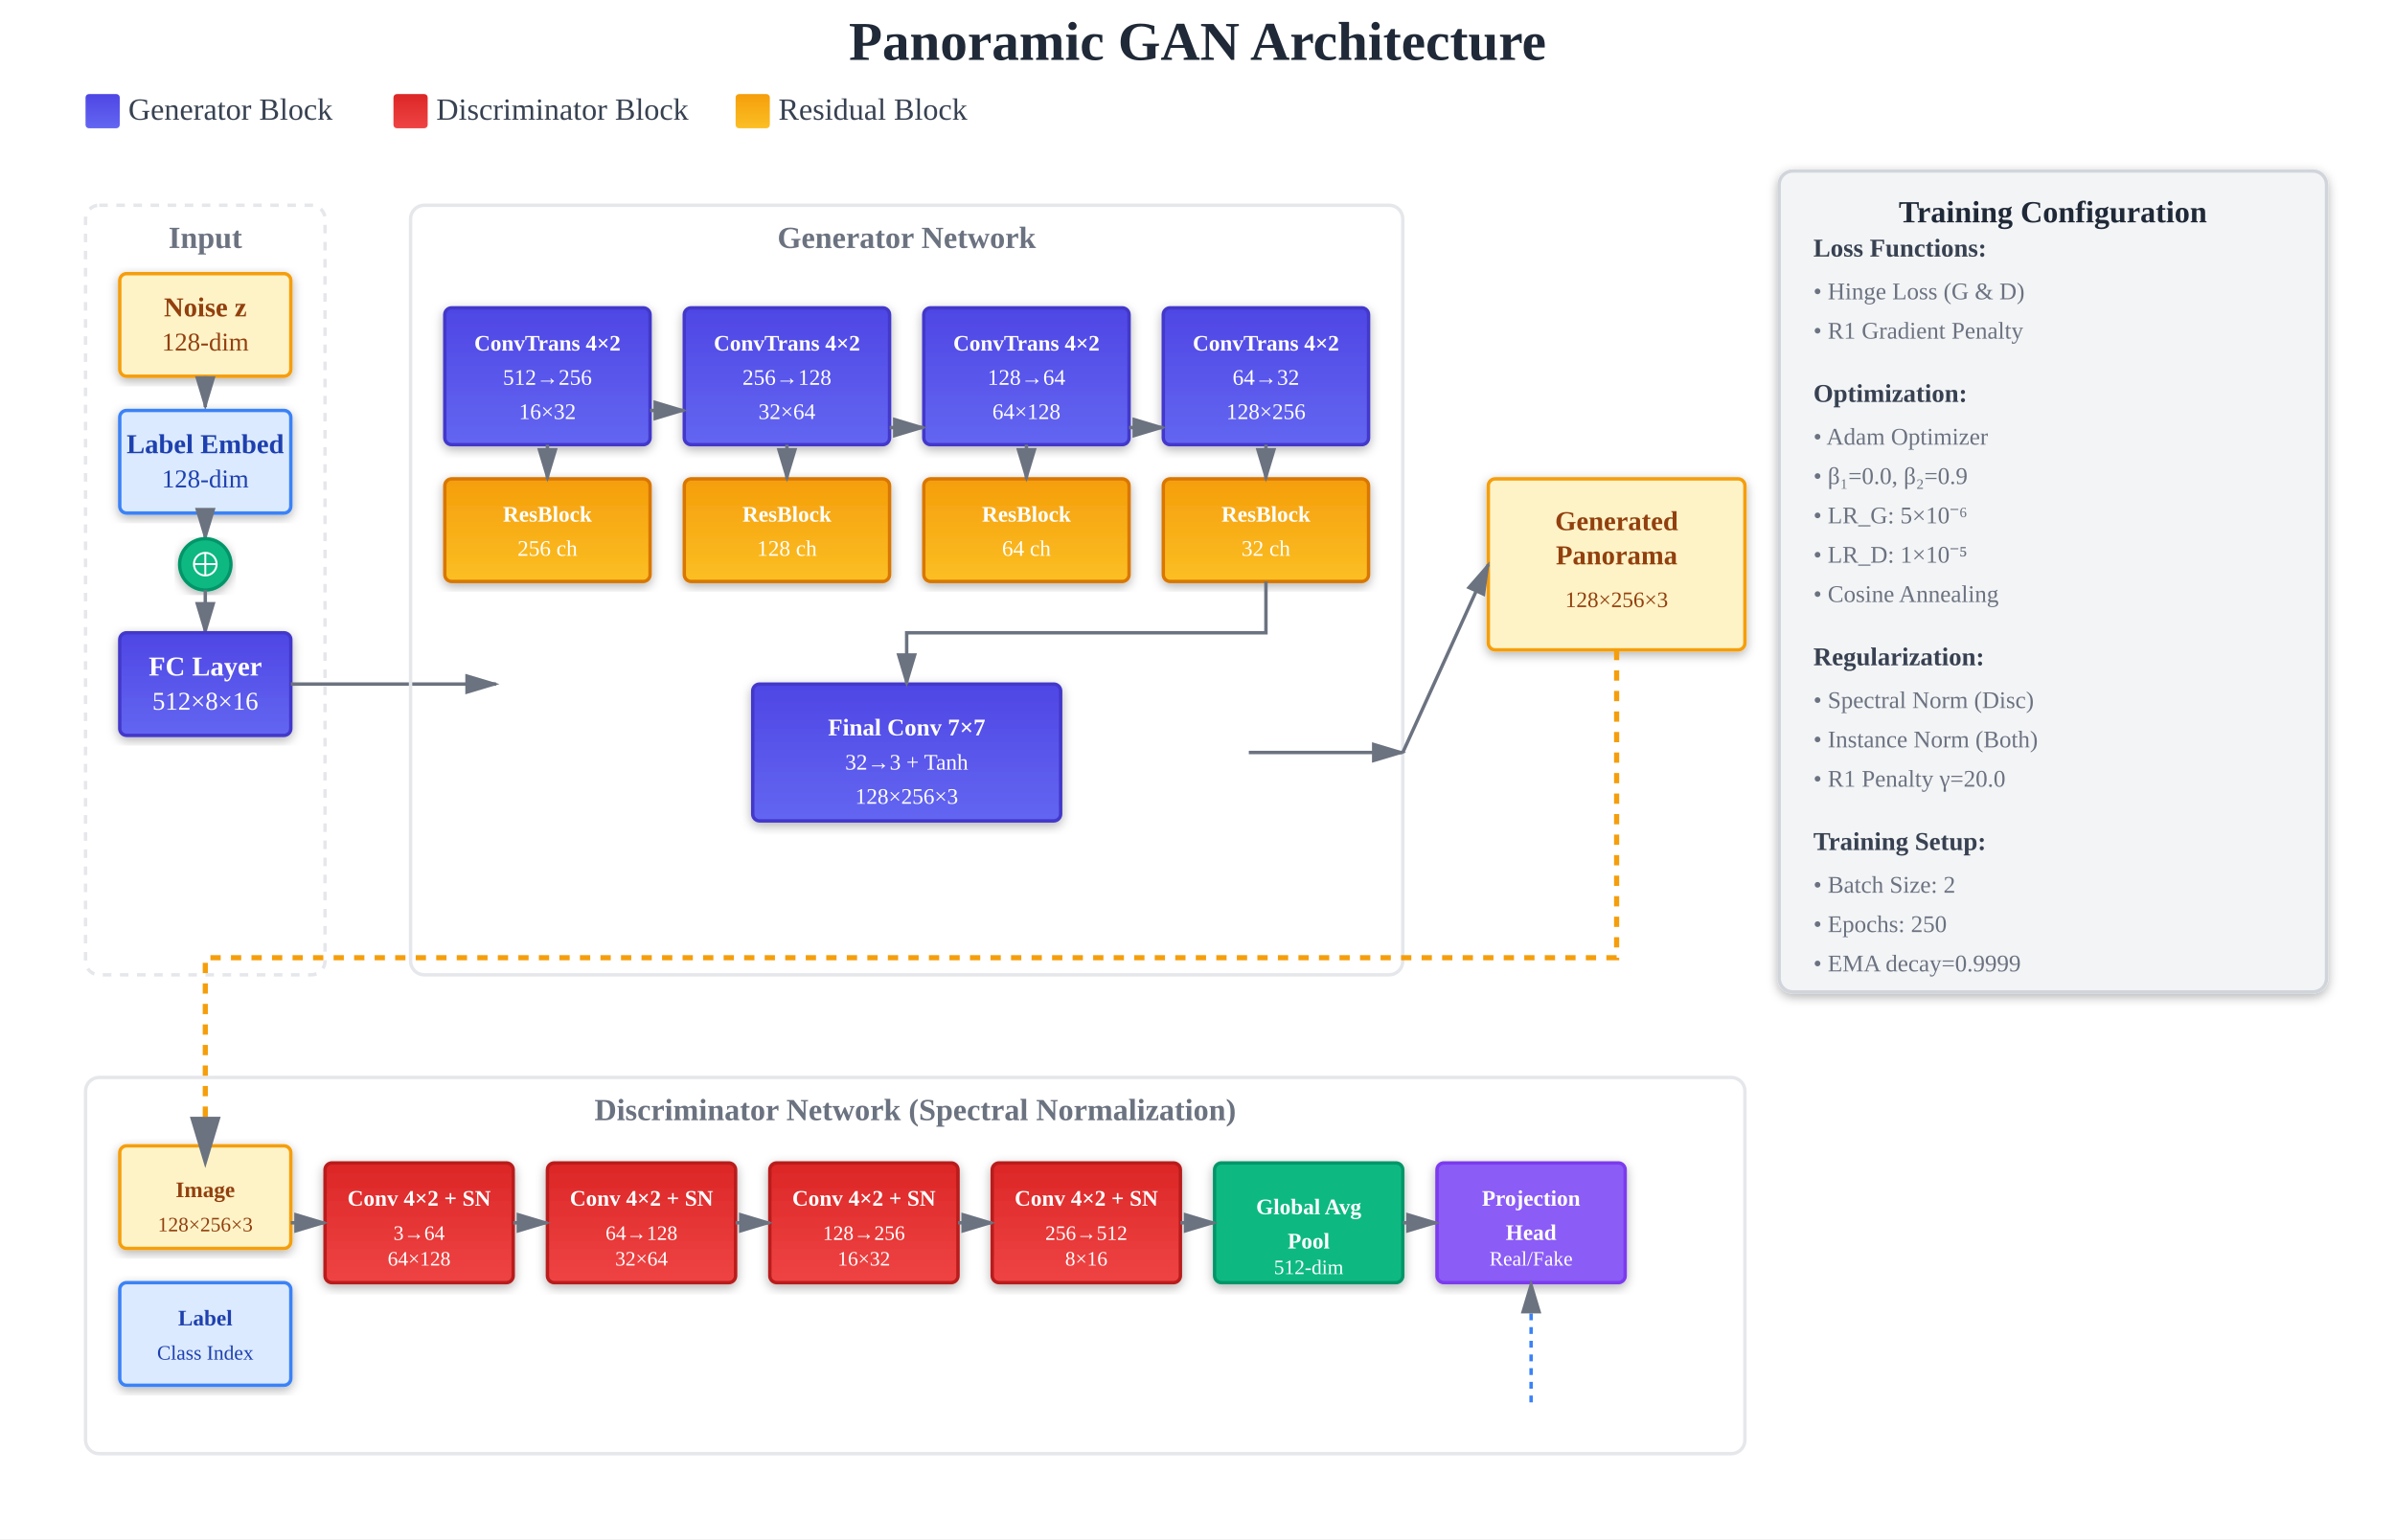
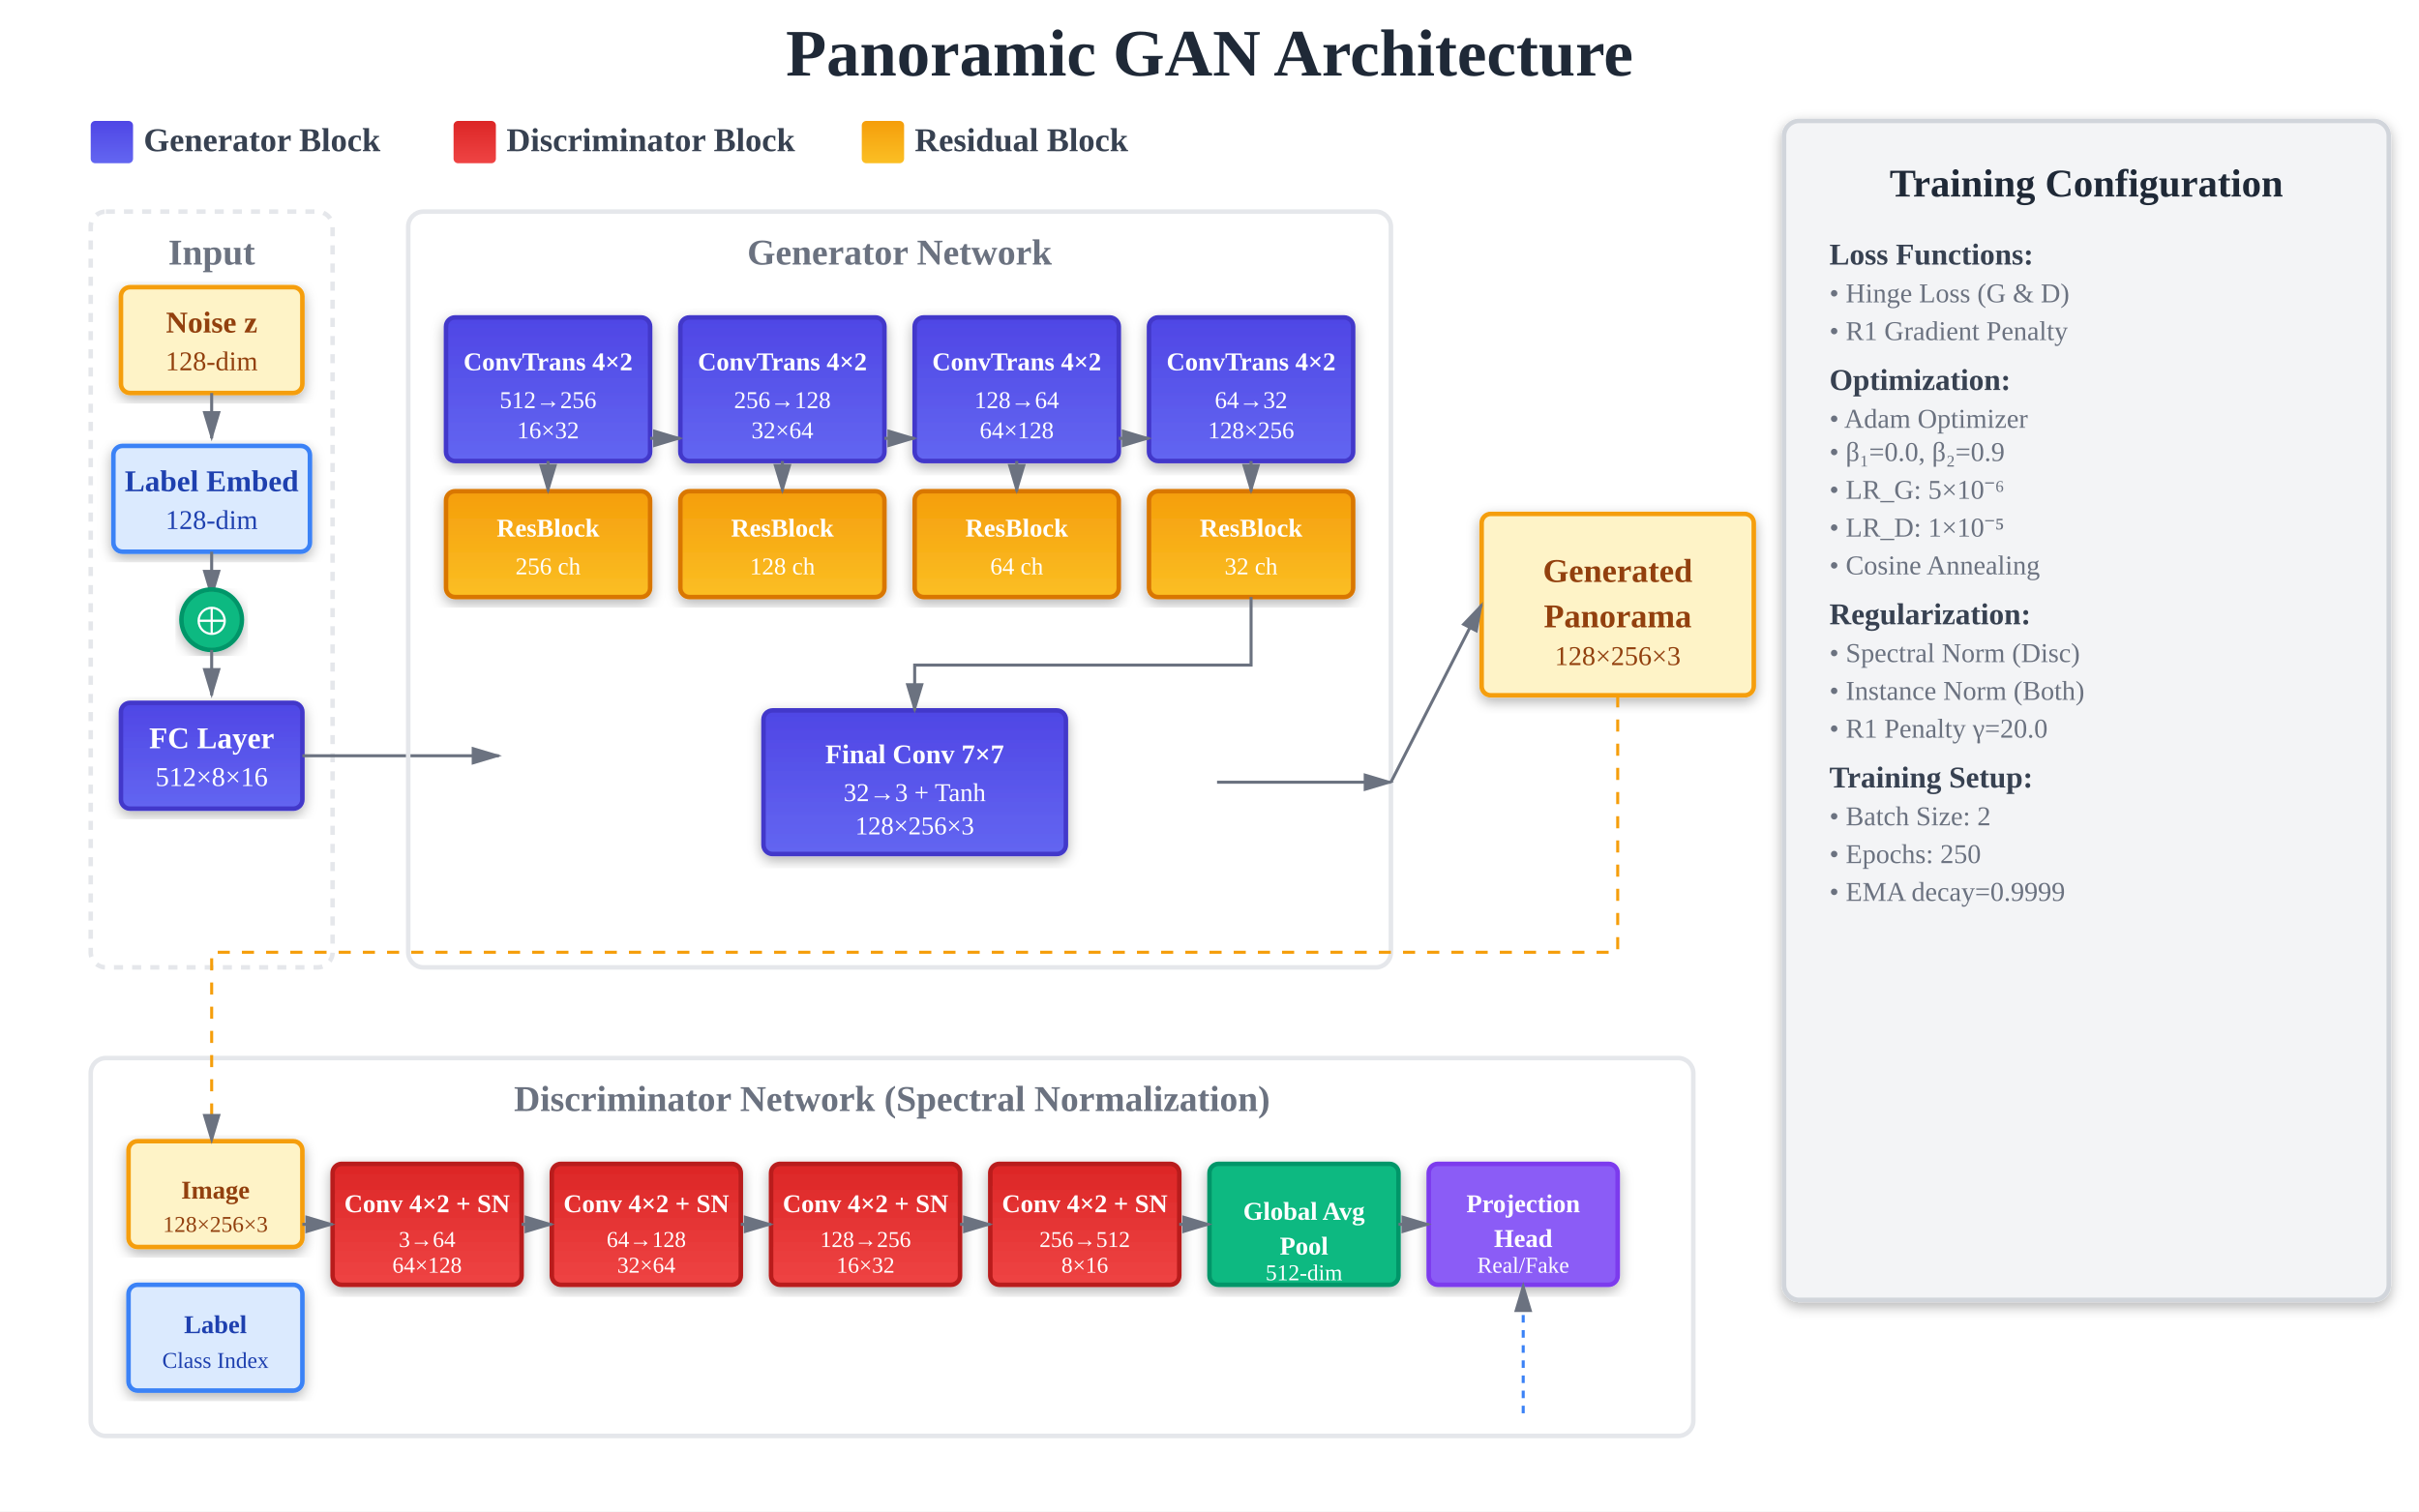
- <svg xmlns="http://www.w3.org/2000/svg" viewBox="0 0 1400 900">
-   <rect x="0" y="0" width="1400" height="900" fill="white" />
+ <svg xmlns="http://www.w3.org/2000/svg" viewBox="0 0 1600 1000">
+   <rect x="0" y="0" width="1600" height="1000" fill="white" />
  <defs>
    <linearGradient id="genGrad" x1="0%" y1="0%" x2="0%" y2="100%">
      <stop offset="0%" style="stop-color:#4F46E5;stop-opacity:1" />
      <stop offset="100%" style="stop-color:#6366F1;stop-opacity:1" />
    </linearGradient>
    <linearGradient id="discGrad" x1="0%" y1="0%" x2="0%" y2="100%">
      <stop offset="0%" style="stop-color:#DC2626;stop-opacity:1" />
      <stop offset="100%" style="stop-color:#EF4444;stop-opacity:1" />
    </linearGradient>
    <linearGradient id="resGrad" x1="0%" y1="0%" x2="0%" y2="100%">
      <stop offset="0%" style="stop-color:#F59E0B;stop-opacity:1" />
      <stop offset="100%" style="stop-color:#FBBF24;stop-opacity:1" />
    </linearGradient>
    <filter id="shadow">
-       <feDropShadow dx="0" dy="2" stdDeviation="3" flood-opacity="0.3" />
+       <feDropShadow dx="0" dy="3" stdDeviation="4" flood-opacity="0.3" />
    </filter>
    <marker id="arrowhead" markerWidth="10" markerHeight="10" refX="9" refY="3" orient="auto">
      <polygon points="0 0, 10 3, 0 6" fill="#6B7280" />
    </marker>
  </defs>
-   <text x="700" y="35" text-anchor="middle" style="font-size:32px;font-weight:bold;fill:#1F2937">
+   <text x="800" y="50" text-anchor="middle" style="font-size:44px;font-weight:bold;fill:#1F2937">
    Panoramic GAN Architecture
  </text>
-   <g transform="translate(50, 55)">
-     <rect x="0" y="0" width="20" height="20" fill="url(#genGrad)" rx="2" />
-     <text x="25" y="15" style="font-size:18px;fill:#374151">Generator Block</text>
-     <rect x="180" y="0" width="20" height="20" fill="url(#discGrad)" rx="2" />
-     <text x="205" y="15" style="font-size:18px;fill:#374151">Discriminator Block</text>
-     <rect x="380" y="0" width="20" height="20" fill="url(#resGrad)" rx="2" />
-     <text x="405" y="15" style="font-size:18px;fill:#374151">Residual Block</text>
+   <g transform="translate(60, 80)">
+     <rect x="0" y="0" width="28" height="28" fill="url(#genGrad)" rx="3" />
+     <text x="35" y="20" style="font-size:22px;fill:#374151;font-weight:600">Generator Block</text>
+     <rect x="240" y="0" width="28" height="28" fill="url(#discGrad)" rx="3" />
+     <text x="275" y="20" style="font-size:22px;fill:#374151;font-weight:600">Discriminator Block</text>
+     <rect x="510" y="0" width="28" height="28" fill="url(#resGrad)" rx="3" />
+     <text x="545" y="20" style="font-size:22px;fill:#374151;font-weight:600">Residual Block</text>
  </g>
-   <g transform="translate(50, 120)">
-     <rect x="0" y="0" width="140" height="450" fill="none" stroke="#E5E7EB" stroke-width="2" stroke-dasharray="5,5" rx="8" />
-     <text x="70" y="25" text-anchor="middle" style="font-size:18px;font-weight:600;fill:#6B7280">Input</text>
-     <rect x="20" y="40" width="100" height="60" fill="#FEF3C7" stroke="#F59E0B" stroke-width="2" rx="4" filter="url(#shadow)" />
-     <text x="70" y="65" text-anchor="middle" style="font-size:16px;font-weight:600;fill:#92400E">Noise z</text>
-     <text x="70" y="85" text-anchor="middle" style="font-size:15px;fill:#92400E">128-dim</text>
-     <line x1="70" y1="100" x2="70" y2="118" stroke="#6B7280" stroke-width="2" marker-end="url(#arrowhead)" />
-     <rect x="20" y="120" width="100" height="60" fill="#DBEAFE" stroke="#3B82F6" stroke-width="2" rx="4" filter="url(#shadow)" />
-     <text x="70" y="145" text-anchor="middle" style="font-size:16px;font-weight:600;fill:#1E40AF">Label Embed</text>
-     <text x="70" y="165" text-anchor="middle" style="font-size:15px;fill:#1E40AF">128-dim</text>
-     <line x1="70" y1="180" x2="70" y2="195" stroke="#6B7280" stroke-width="2" marker-end="url(#arrowhead)" />
-     <circle cx="70" cy="210" r="15" fill="#10B981" stroke="#059669" stroke-width="2" filter="url(#shadow)" />
-     <text x="70" y="217" text-anchor="middle" style="font-size:20px;font-weight:bold;fill:white">⊕</text>
-     <line x1="70" y1="225" x2="70" y2="250" stroke="#6B7280" stroke-width="2" marker-end="url(#arrowhead)" />
-     <rect x="20" y="250" width="100" height="60" fill="url(#genGrad)" stroke="#4338CA" stroke-width="2" rx="4" filter="url(#shadow)" />
-     <text x="70" y="275" text-anchor="middle" style="font-size:16px;font-weight:600;fill:white">FC Layer</text>
-     <text x="70" y="295" text-anchor="middle" style="font-size:15px;fill:white">512×8×16</text>
-     <line x1="120" y1="280" x2="240" y2="280" stroke="#6B7280" stroke-width="2" marker-end="url(#arrowhead)" />
+   <g transform="translate(60, 140)">
+     <rect x="0" y="0" width="160" height="500" fill="none" stroke="#E5E7EB" stroke-width="3" stroke-dasharray="6,6" rx="10" />
+     <text x="80" y="35" text-anchor="middle" style="font-size:24px;font-weight:700;fill:#6B7280">Input</text>
+     <rect x="20" y="50" width="120" height="70" fill="#FEF3C7" stroke="#F59E0B" stroke-width="3" rx="6" filter="url(#shadow)" />
+     <text x="80" y="80" text-anchor="middle" style="font-size:20px;font-weight:700;fill:#92400E">Noise z</text>
+     <text x="80" y="105" text-anchor="middle" style="font-size:18px;fill:#92400E">128-dim</text>
+     <line x1="80" y1="120" x2="80" y2="150" stroke="#6B7280" stroke-width="2" marker-end="url(#arrowhead)" />
+     <rect x="15" y="155" width="130" height="70" fill="#DBEAFE" stroke="#3B82F6" stroke-width="3" rx="6" filter="url(#shadow)" />
+     <text x="80" y="185" text-anchor="middle" style="font-size:20px;font-weight:700;fill:#1E40AF">Label Embed</text>
+     <text x="80" y="210" text-anchor="middle" style="font-size:18px;fill:#1E40AF">128-dim</text>
+     <line x1="80" y1="225" x2="80" y2="255" stroke="#6B7280" stroke-width="2" marker-end="url(#arrowhead)" />
+     <circle cx="80" cy="270" r="20" fill="#10B981" stroke="#059669" stroke-width="3" filter="url(#shadow)" />
+     <text x="80" y="280" text-anchor="middle" style="font-size:26px;font-weight:bold;fill:white">⊕</text>
+     <line x1="80" y1="290" x2="80" y2="320" stroke="#6B7280" stroke-width="2" marker-end="url(#arrowhead)" />
+     <rect x="20" y="325" width="120" height="70" fill="url(#genGrad)" stroke="#4338CA" stroke-width="3" rx="6" filter="url(#shadow)" />
+     <text x="80" y="355" text-anchor="middle" style="font-size:20px;font-weight:700;fill:white">FC Layer</text>
+     <text x="80" y="380" text-anchor="middle" style="font-size:18px;fill:white">512×8×16</text>
+     <line x1="140" y1="360" x2="270" y2="360" stroke="#6B7280" stroke-width="2" marker-end="url(#arrowhead)" />
  </g>
-   <g transform="translate(240, 120)">
-     <rect x="0" y="0" width="580" height="450" fill="none" stroke="#E5E7EB" stroke-width="2" rx="8" />
-     <text x="290" y="25" text-anchor="middle" style="font-size:18px;font-weight:600;fill:#6B7280">Generator Network</text>
-     <g transform="translate(20, 60)">
-       <rect x="0" y="0" width="120" height="80" fill="url(#genGrad)" stroke="#4338CA" stroke-width="2" rx="4" filter="url(#shadow)" />
-       <text x="60" y="25" text-anchor="middle" style="font-size:13px;font-weight:600;fill:white">ConvTrans 4×2</text>
-       <text x="60" y="45" text-anchor="middle" style="font-size:13px;fill:white">512→256</text>
-       <text x="60" y="65" text-anchor="middle" style="font-size:13px;fill:white">16×32</text>
-       <rect x="0" y="100" width="120" height="60" fill="url(#resGrad)" stroke="#D97706" stroke-width="2" rx="4" filter="url(#shadow)" />
-       <text x="60" y="125" text-anchor="middle" style="font-size:13px;font-weight:600;fill:white">ResBlock</text>
-       <text x="60" y="145" text-anchor="middle" style="font-size:13px;fill:white">256 ch</text>
-       <line x1="60" y1="80" x2="60" y2="100" stroke="#6B7280" stroke-width="2" marker-end="url(#arrowhead)" />
+   <g transform="translate(270, 140)">
+     <rect x="0" y="0" width="650" height="500" fill="none" stroke="#E5E7EB" stroke-width="3" rx="10" />
+     <text x="325" y="35" text-anchor="middle" style="font-size:24px;font-weight:700;fill:#6B7280">Generator Network</text>
+     <g transform="translate(25, 70)">
+       <rect x="0" y="0" width="135" height="95" fill="url(#genGrad)" stroke="#4338CA" stroke-width="3" rx="6" filter="url(#shadow)" />
+       <text x="67.5" y="35" text-anchor="middle" style="font-size:17px;font-weight:700;fill:white">ConvTrans 4×2</text>
+       <text x="67.5" y="60" text-anchor="middle" style="font-size:16px;fill:white">512→256</text>
+       <text x="67.5" y="80" text-anchor="middle" style="font-size:16px;fill:white">16×32</text>
+       <rect x="0" y="115" width="135" height="70" fill="url(#resGrad)" stroke="#D97706" stroke-width="3" rx="6" filter="url(#shadow)" />
+       <text x="67.5" y="145" text-anchor="middle" style="font-size:17px;font-weight:700;fill:white">ResBlock</text>
+       <text x="67.5" y="170" text-anchor="middle" style="font-size:16px;fill:white">256 ch</text>
+       <line x1="67.5" y1="95" x2="67.5" y2="115" stroke="#6B7280" stroke-width="2" marker-end="url(#arrowhead)" />
    </g>
-     <g transform="translate(160, 60)">
-       <rect x="0" y="0" width="120" height="80" fill="url(#genGrad)" stroke="#4338CA" stroke-width="2" rx="4" filter="url(#shadow)" />
-       <text x="60" y="25" text-anchor="middle" style="font-size:13px;font-weight:600;fill:white">ConvTrans 4×2</text>
-       <text x="60" y="45" text-anchor="middle" style="font-size:13px;fill:white">256→128</text>
-       <text x="60" y="65" text-anchor="middle" style="font-size:13px;fill:white">32×64</text>
-       <rect x="0" y="100" width="120" height="60" fill="url(#resGrad)" stroke="#D97706" stroke-width="2" rx="4" filter="url(#shadow)" />
-       <text x="60" y="125" text-anchor="middle" style="font-size:13px;font-weight:600;fill:white">ResBlock</text>
-       <text x="60" y="145" text-anchor="middle" style="font-size:13px;fill:white">128 ch</text>
-       <line x1="60" y1="80" x2="60" y2="100" stroke="#6B7280" stroke-width="2" marker-end="url(#arrowhead)" />
+     <g transform="translate(180, 70)">
+       <rect x="0" y="0" width="135" height="95" fill="url(#genGrad)" stroke="#4338CA" stroke-width="3" rx="6" filter="url(#shadow)" />
+       <text x="67.5" y="35" text-anchor="middle" style="font-size:17px;font-weight:700;fill:white">ConvTrans 4×2</text>
+       <text x="67.5" y="60" text-anchor="middle" style="font-size:16px;fill:white">256→128</text>
+       <text x="67.5" y="80" text-anchor="middle" style="font-size:16px;fill:white">32×64</text>
+       <rect x="0" y="115" width="135" height="70" fill="url(#resGrad)" stroke="#D97706" stroke-width="3" rx="6" filter="url(#shadow)" />
+       <text x="67.5" y="145" text-anchor="middle" style="font-size:17px;font-weight:700;fill:white">ResBlock</text>
+       <text x="67.5" y="170" text-anchor="middle" style="font-size:16px;fill:white">128 ch</text>
+       <line x1="67.5" y1="95" x2="67.5" y2="115" stroke="#6B7280" stroke-width="2" marker-end="url(#arrowhead)" />
    </g>
-     <g transform="translate(300, 60)">
-       <rect x="0" y="0" width="120" height="80" fill="url(#genGrad)" stroke="#4338CA" stroke-width="2" rx="4" filter="url(#shadow)" />
-       <text x="60" y="25" text-anchor="middle" style="font-size:13px;font-weight:600;fill:white">ConvTrans 4×2</text>
-       <text x="60" y="45" text-anchor="middle" style="font-size:13px;fill:white">128→64</text>
-       <text x="60" y="65" text-anchor="middle" style="font-size:13px;fill:white">64×128</text>
-       <rect x="0" y="100" width="120" height="60" fill="url(#resGrad)" stroke="#D97706" stroke-width="2" rx="4" filter="url(#shadow)" />
-       <text x="60" y="125" text-anchor="middle" style="font-size:13px;font-weight:600;fill:white">ResBlock</text>
-       <text x="60" y="145" text-anchor="middle" style="font-size:13px;fill:white">64 ch</text>
-       <line x1="60" y1="80" x2="60" y2="100" stroke="#6B7280" stroke-width="2" marker-end="url(#arrowhead)" />
+     <g transform="translate(335, 70)">
+       <rect x="0" y="0" width="135" height="95" fill="url(#genGrad)" stroke="#4338CA" stroke-width="3" rx="6" filter="url(#shadow)" />
+       <text x="67.5" y="35" text-anchor="middle" style="font-size:17px;font-weight:700;fill:white">ConvTrans 4×2</text>
+       <text x="67.5" y="60" text-anchor="middle" style="font-size:16px;fill:white">128→64</text>
+       <text x="67.5" y="80" text-anchor="middle" style="font-size:16px;fill:white">64×128</text>
+       <rect x="0" y="115" width="135" height="70" fill="url(#resGrad)" stroke="#D97706" stroke-width="3" rx="6" filter="url(#shadow)" />
+       <text x="67.5" y="145" text-anchor="middle" style="font-size:17px;font-weight:700;fill:white">ResBlock</text>
+       <text x="67.5" y="170" text-anchor="middle" style="font-size:16px;fill:white">64 ch</text>
+       <line x1="67.5" y1="95" x2="67.5" y2="115" stroke="#6B7280" stroke-width="2" marker-end="url(#arrowhead)" />
    </g>
-     <g transform="translate(440, 60)">
-       <rect x="0" y="0" width="120" height="80" fill="url(#genGrad)" stroke="#4338CA" stroke-width="2" rx="4" filter="url(#shadow)" />
-       <text x="60" y="25" text-anchor="middle" style="font-size:13px;font-weight:600;fill:white">ConvTrans 4×2</text>
-       <text x="60" y="45" text-anchor="middle" style="font-size:13px;fill:white">64→32</text>
-       <text x="60" y="65" text-anchor="middle" style="font-size:13px;fill:white">128×256</text>
-       <rect x="0" y="100" width="120" height="60" fill="url(#resGrad)" stroke="#D97706" stroke-width="2" rx="4" filter="url(#shadow)" />
-       <text x="60" y="125" text-anchor="middle" style="font-size:13px;font-weight:600;fill:white">ResBlock</text>
-       <text x="60" y="145" text-anchor="middle" style="font-size:13px;fill:white">32 ch</text>
-       <line x1="60" y1="80" x2="60" y2="100" stroke="#6B7280" stroke-width="2" marker-end="url(#arrowhead)" />
+     <g transform="translate(490, 70)">
+       <rect x="0" y="0" width="135" height="95" fill="url(#genGrad)" stroke="#4338CA" stroke-width="3" rx="6" filter="url(#shadow)" />
+       <text x="67.5" y="35" text-anchor="middle" style="font-size:17px;font-weight:700;fill:white">ConvTrans 4×2</text>
+       <text x="67.5" y="60" text-anchor="middle" style="font-size:16px;fill:white">64→32</text>
+       <text x="67.5" y="80" text-anchor="middle" style="font-size:16px;fill:white">128×256</text>
+       <rect x="0" y="115" width="135" height="70" fill="url(#resGrad)" stroke="#D97706" stroke-width="3" rx="6" filter="url(#shadow)" />
+       <text x="67.5" y="145" text-anchor="middle" style="font-size:17px;font-weight:700;fill:white">ResBlock</text>
+       <text x="67.5" y="170" text-anchor="middle" style="font-size:16px;fill:white">32 ch</text>
+       <line x1="67.5" y1="95" x2="67.5" y2="115" stroke="#6B7280" stroke-width="2" marker-end="url(#arrowhead)" />
    </g>
-     <line x1="140" y1="120" x2="160" y2="120" stroke="#6B7280" stroke-width="2" marker-end="url(#arrowhead)" />
-     <line x1="280" y1="130" x2="300" y2="130" stroke="#6B7280" stroke-width="2" marker-end="url(#arrowhead)" />
-     <line x1="420" y1="130" x2="440" y2="130" stroke="#6B7280" stroke-width="2" marker-end="url(#arrowhead)" />
-     <g transform="translate(200, 280)">
-       <rect x="0" y="0" width="180" height="80" fill="url(#genGrad)" stroke="#4338CA" stroke-width="2" rx="4" filter="url(#shadow)" />
-       <text x="90" y="30" text-anchor="middle" style="font-size:14px;font-weight:600;fill:white">Final Conv 7×7</text>
-       <text x="90" y="50" text-anchor="middle" style="font-size:13px;fill:white">32→3 + Tanh</text>
-       <text x="90" y="70" text-anchor="middle" style="font-size:13px;fill:white">128×256×3</text>
+     <line x1="160" y1="150" x2="180" y2="150" stroke="#6B7280" stroke-width="2" marker-end="url(#arrowhead)" />
+     <line x1="315" y1="150" x2="335" y2="150" stroke="#6B7280" stroke-width="2" marker-end="url(#arrowhead)" />
+     <line x1="470" y1="150" x2="490" y2="150" stroke="#6B7280" stroke-width="2" marker-end="url(#arrowhead)" />
+     <g transform="translate(235, 330)">
+       <rect x="0" y="0" width="200" height="95" fill="url(#genGrad)" stroke="#4338CA" stroke-width="3" rx="6" filter="url(#shadow)" />
+       <text x="100" y="35" text-anchor="middle" style="font-size:18px;font-weight:700;fill:white">Final Conv 7×7</text>
+       <text x="100" y="60" text-anchor="middle" style="font-size:17px;fill:white">32→3 + Tanh</text>
+       <text x="100" y="82" text-anchor="middle" style="font-size:17px;fill:white">128×256×3</text>
    </g>
-     <path d="M 500 220 L 500 250 L 290 250 L 290 280" stroke="#6B7280" stroke-width="2" fill="none" marker-end="url(#arrowhead)" />
-     <line x1="490" y1="320" x2="580" y2="320" stroke="#6B7280" stroke-width="2" marker-end="url(#arrowhead)" />
+     <path d="M 557.5 255 L 557.5 300 L 335 300 L 335 330" stroke="#6B7280" stroke-width="2" fill="none" marker-end="url(#arrowhead)" />
+     <line x1="535" y1="377.5" x2="650" y2="377.5" stroke="#6B7280" stroke-width="2" marker-end="url(#arrowhead)" />
  </g>
-   <g transform="translate(870, 280)">
-     <rect x="0" y="0" width="150" height="100" fill="#FEF3C7" stroke="#F59E0B" stroke-width="2" rx="4" filter="url(#shadow)" />
-     <text x="75" y="30" text-anchor="middle" style="font-size:16px;font-weight:600;fill:#92400E">Generated</text>
-     <text x="75" y="50" text-anchor="middle" style="font-size:16px;font-weight:600;fill:#92400E">Panorama</text>
-     <text x="75" y="75" text-anchor="middle" style="font-size:13px;fill:#92400E">128×256×3</text>
+   <g transform="translate(980, 340)">
+     <rect x="0" y="0" width="180" height="120" fill="#FEF3C7" stroke="#F59E0B" stroke-width="3" rx="6" filter="url(#shadow)" />
+     <text x="90" y="45" text-anchor="middle" style="font-size:22px;font-weight:700;fill:#92400E">Generated</text>
+     <text x="90" y="75" text-anchor="middle" style="font-size:22px;font-weight:700;fill:#92400E">Panorama</text>
+     <text x="90" y="100" text-anchor="middle" style="font-size:18px;fill:#92400E">128×256×3</text>
  </g>
-   <line x1="820" y1="440" x2="870" y2="330" stroke="#6B7280" stroke-width="2" marker-end="url(#arrowhead)" />
-   <g transform="translate(50, 630)">
-     <rect x="0" y="0" width="970" height="220" fill="none" stroke="#E5E7EB" stroke-width="2" rx="8" />
-     <text x="485" y="25" text-anchor="middle" style="font-size:18px;font-weight:600;fill:#6B7280">Discriminator Network (Spectral Normalization)</text>
-     <g transform="translate(20, 40)">
-       <rect x="0" y="0" width="100" height="60" fill="#FEF3C7" stroke="#F59E0B" stroke-width="2" rx="4" filter="url(#shadow)" />
-       <text x="50" y="30" text-anchor="middle" style="font-size:13px;font-weight:600;fill:#92400E">Image</text>
-       <text x="50" y="50" text-anchor="middle" style="font-size:12px;fill:#92400E">128×256×3</text>
-       <rect x="0" y="80" width="100" height="60" fill="#DBEAFE" stroke="#3B82F6" stroke-width="2" rx="4" filter="url(#shadow)" />
-       <text x="50" y="105" text-anchor="middle" style="font-size:13px;font-weight:600;fill:#1E40AF">Label</text>
-       <text x="50" y="125" text-anchor="middle" style="font-size:12px;fill:#1E40AF">Class Index</text>
+   <line x1="920" y1="517.5" x2="980" y2="400" stroke="#6B7280" stroke-width="2" marker-end="url(#arrowhead)" />
+   <g transform="translate(60, 700)">
+     <rect x="0" y="0" width="1060" height="250" fill="none" stroke="#E5E7EB" stroke-width="3" rx="10" />
+     <text x="530" y="35" text-anchor="middle" style="font-size:24px;font-weight:700;fill:#6B7280">Discriminator Network (Spectral Normalization)</text>
+     <g transform="translate(25, 55)">
+       <rect x="0" y="0" width="115" height="70" fill="#FEF3C7" stroke="#F59E0B" stroke-width="3" rx="6" filter="url(#shadow)" />
+       <text x="57.5" y="38" text-anchor="middle" style="font-size:17px;font-weight:700;fill:#92400E">Image</text>
+       <text x="57.5" y="60" text-anchor="middle" style="font-size:15px;fill:#92400E">128×256×3</text>
+       <rect x="0" y="95" width="115" height="70" fill="#DBEAFE" stroke="#3B82F6" stroke-width="3" rx="6" filter="url(#shadow)" />
+       <text x="57.5" y="127" text-anchor="middle" style="font-size:17px;font-weight:700;fill:#1E40AF">Label</text>
+       <text x="57.5" y="150" text-anchor="middle" style="font-size:15px;fill:#1E40AF">Class Index</text>
    </g>
-     <g transform="translate(140, 50)">
-       <rect x="0" y="0" width="110" height="70" fill="url(#discGrad)" stroke="#B91C1C" stroke-width="2" rx="4" filter="url(#shadow)" />
-       <text x="55" y="25" text-anchor="middle" style="font-size:13px;font-weight:600;fill:white">Conv 4×2 + SN</text>
-       <text x="55" y="45" text-anchor="middle" style="font-size:12px;fill:white">3→64</text>
-       <text x="55" y="60" text-anchor="middle" style="font-size:12px;fill:white">64×128</text>
+     <g transform="translate(160, 70)">
+       <rect x="0" y="0" width="125" height="80" fill="url(#discGrad)" stroke="#B91C1C" stroke-width="3" rx="6" filter="url(#shadow)" />
+       <text x="62.5" y="32" text-anchor="middle" style="font-size:17px;font-weight:700;fill:white">Conv 4×2 + SN</text>
+       <text x="62.5" y="55" text-anchor="middle" style="font-size:15px;fill:white">3→64</text>
+       <text x="62.5" y="72" text-anchor="middle" style="font-size:15px;fill:white">64×128</text>
    </g>
-     <g transform="translate(270, 50)">
-       <rect x="0" y="0" width="110" height="70" fill="url(#discGrad)" stroke="#B91C1C" stroke-width="2" rx="4" filter="url(#shadow)" />
-       <text x="55" y="25" text-anchor="middle" style="font-size:13px;font-weight:600;fill:white">Conv 4×2 + SN</text>
-       <text x="55" y="45" text-anchor="middle" style="font-size:12px;fill:white">64→128</text>
-       <text x="55" y="60" text-anchor="middle" style="font-size:12px;fill:white">32×64</text>
+     <g transform="translate(305, 70)">
+       <rect x="0" y="0" width="125" height="80" fill="url(#discGrad)" stroke="#B91C1C" stroke-width="3" rx="6" filter="url(#shadow)" />
+       <text x="62.5" y="32" text-anchor="middle" style="font-size:17px;font-weight:700;fill:white">Conv 4×2 + SN</text>
+       <text x="62.5" y="55" text-anchor="middle" style="font-size:15px;fill:white">64→128</text>
+       <text x="62.5" y="72" text-anchor="middle" style="font-size:15px;fill:white">32×64</text>
    </g>
-     <g transform="translate(400, 50)">
-       <rect x="0" y="0" width="110" height="70" fill="url(#discGrad)" stroke="#B91C1C" stroke-width="2" rx="4" filter="url(#shadow)" />
-       <text x="55" y="25" text-anchor="middle" style="font-size:13px;font-weight:600;fill:white">Conv 4×2 + SN</text>
-       <text x="55" y="45" text-anchor="middle" style="font-size:12px;fill:white">128→256</text>
-       <text x="55" y="60" text-anchor="middle" style="font-size:12px;fill:white">16×32</text>
+     <g transform="translate(450, 70)">
+       <rect x="0" y="0" width="125" height="80" fill="url(#discGrad)" stroke="#B91C1C" stroke-width="3" rx="6" filter="url(#shadow)" />
+       <text x="62.5" y="32" text-anchor="middle" style="font-size:17px;font-weight:700;fill:white">Conv 4×2 + SN</text>
+       <text x="62.5" y="55" text-anchor="middle" style="font-size:15px;fill:white">128→256</text>
+       <text x="62.5" y="72" text-anchor="middle" style="font-size:15px;fill:white">16×32</text>
    </g>
-     <g transform="translate(530, 50)">
-       <rect x="0" y="0" width="110" height="70" fill="url(#discGrad)" stroke="#B91C1C" stroke-width="2" rx="4" filter="url(#shadow)" />
-       <text x="55" y="25" text-anchor="middle" style="font-size:13px;font-weight:600;fill:white">Conv 4×2 + SN</text>
-       <text x="55" y="45" text-anchor="middle" style="font-size:12px;fill:white">256→512</text>
-       <text x="55" y="60" text-anchor="middle" style="font-size:12px;fill:white">8×16</text>
+     <g transform="translate(595, 70)">
+       <rect x="0" y="0" width="125" height="80" fill="url(#discGrad)" stroke="#B91C1C" stroke-width="3" rx="6" filter="url(#shadow)" />
+       <text x="62.5" y="32" text-anchor="middle" style="font-size:17px;font-weight:700;fill:white">Conv 4×2 + SN</text>
+       <text x="62.5" y="55" text-anchor="middle" style="font-size:15px;fill:white">256→512</text>
+       <text x="62.5" y="72" text-anchor="middle" style="font-size:15px;fill:white">8×16</text>
    </g>
-     <g transform="translate(660, 50)">
-       <rect x="0" y="0" width="110" height="70" fill="#10B981" stroke="#059669" stroke-width="2" rx="4" filter="url(#shadow)" />
-       <text x="55" y="30" text-anchor="middle" style="font-size:13px;font-weight:600;fill:white">Global Avg</text>
-       <text x="55" y="50" text-anchor="middle" style="font-size:13px;font-weight:600;fill:white">Pool</text>
-       <text x="55" y="65" text-anchor="middle" style="font-size:12px;fill:white">512-dim</text>
+     <g transform="translate(740, 70)">
+       <rect x="0" y="0" width="125" height="80" fill="#10B981" stroke="#059669" stroke-width="3" rx="6" filter="url(#shadow)" />
+       <text x="62.5" y="37" text-anchor="middle" style="font-size:17px;font-weight:700;fill:white">Global Avg</text>
+       <text x="62.5" y="60" text-anchor="middle" style="font-size:17px;font-weight:700;fill:white">Pool</text>
+       <text x="62.5" y="77" text-anchor="middle" style="font-size:15px;fill:white">512-dim</text>
    </g>
-     <g transform="translate(790, 50)">
-       <rect x="0" y="0" width="110" height="70" fill="#8B5CF6" stroke="#7C3AED" stroke-width="2" rx="4" filter="url(#shadow)" />
-       <text x="55" y="25" text-anchor="middle" style="font-size:13px;font-weight:600;fill:white">Projection</text>
-       <text x="55" y="45" text-anchor="middle" style="font-size:13px;font-weight:600;fill:white">Head</text>
-       <text x="55" y="60" text-anchor="middle" style="font-size:12px;fill:white">Real/Fake</text>
-       <line x1="55" y1="140" x2="55" y2="70" stroke="#3B82F6" stroke-width="2" stroke-dasharray="4,4" marker-end="url(#arrowhead)" />
+     <g transform="translate(885, 70)">
+       <rect x="0" y="0" width="125" height="80" fill="#8B5CF6" stroke="#7C3AED" stroke-width="3" rx="6" filter="url(#shadow)" />
+       <text x="62.5" y="32" text-anchor="middle" style="font-size:17px;font-weight:700;fill:white">Projection</text>
+       <text x="62.5" y="55" text-anchor="middle" style="font-size:17px;font-weight:700;fill:white">Head</text>
+       <text x="62.5" y="72" text-anchor="middle" style="font-size:15px;fill:white">Real/Fake</text>
+       <line x1="62.5" y1="165" x2="62.5" y2="80" stroke="#3B82F6" stroke-width="2" stroke-dasharray="5,5" marker-end="url(#arrowhead)" />
    </g>
-     <line x1="120" y1="85" x2="140" y2="85" stroke="#6B7280" stroke-width="2" marker-end="url(#arrowhead)" />
-     <line x1="250" y1="85" x2="270" y2="85" stroke="#6B7280" stroke-width="2" marker-end="url(#arrowhead)" />
-     <line x1="380" y1="85" x2="400" y2="85" stroke="#6B7280" stroke-width="2" marker-end="url(#arrowhead)" />
-     <line x1="510" y1="85" x2="530" y2="85" stroke="#6B7280" stroke-width="2" marker-end="url(#arrowhead)" />
-     <line x1="640" y1="85" x2="660" y2="85" stroke="#6B7280" stroke-width="2" marker-end="url(#arrowhead)" />
-     <line x1="770" y1="85" x2="790" y2="85" stroke="#6B7280" stroke-width="2" marker-end="url(#arrowhead)" />
+     <line x1="140" y1="110" x2="160" y2="110" stroke="#6B7280" stroke-width="2" marker-end="url(#arrowhead)" />
+     <line x1="285" y1="110" x2="305" y2="110" stroke="#6B7280" stroke-width="2" marker-end="url(#arrowhead)" />
+     <line x1="430" y1="110" x2="450" y2="110" stroke="#6B7280" stroke-width="2" marker-end="url(#arrowhead)" />
+     <line x1="575" y1="110" x2="595" y2="110" stroke="#6B7280" stroke-width="2" marker-end="url(#arrowhead)" />
+     <line x1="720" y1="110" x2="740" y2="110" stroke="#6B7280" stroke-width="2" marker-end="url(#arrowhead)" />
+     <line x1="865" y1="110" x2="885" y2="110" stroke="#6B7280" stroke-width="2" marker-end="url(#arrowhead)" />
  </g>
-   <path d="M 945 380 L 945 560 L 120 560 L 120 680" stroke="#F59E0B" stroke-width="3" stroke-dasharray="6,6" fill="none" marker-end="url(#arrowhead)" />
-   <g transform="translate(1040, 100)">
-     <rect x="0" y="0" width="320" height="480" fill="#F3F4F6" stroke="#D1D5DB" stroke-width="2" rx="8" filter="url(#shadow)" />
-     <text x="160" y="30" text-anchor="middle" style="font-size:18px;font-weight:bold;fill:#1F2937">Training Configuration</text>
-     <g transform="translate(20, 50)">
-       <text x="0" y="0" style="font-size:15px;font-weight:600;fill:#374151">Loss Functions:</text>
-       <text x="0" y="25" style="font-size:14px;fill:#6B7280">• Hinge Loss (G &amp; D)</text>
-       <text x="0" y="48" style="font-size:14px;fill:#6B7280">• R1 Gradient Penalty</text>
-       <text x="0" y="85" style="font-size:15px;font-weight:600;fill:#374151">Optimization:</text>
-       <text x="0" y="110" style="font-size:14px;fill:#6B7280">• Adam Optimizer</text>
-       <text x="0" y="133" style="font-size:14px;fill:#6B7280">• β₁=0.0, β₂=0.9</text>
-       <text x="0" y="156" style="font-size:14px;fill:#6B7280">• LR_G: 5×10⁻⁶</text>
-       <text x="0" y="179" style="font-size:14px;fill:#6B7280">• LR_D: 1×10⁻⁵</text>
-       <text x="0" y="202" style="font-size:14px;fill:#6B7280">• Cosine Annealing</text>
-       <text x="0" y="239" style="font-size:15px;font-weight:600;fill:#374151">Regularization:</text>
-       <text x="0" y="264" style="font-size:14px;fill:#6B7280">• Spectral Norm (Disc)</text>
-       <text x="0" y="287" style="font-size:14px;fill:#6B7280">• Instance Norm (Both)</text>
-       <text x="0" y="310" style="font-size:14px;fill:#6B7280">• R1 Penalty γ=20.0</text>
-       <text x="0" y="347" style="font-size:15px;font-weight:600;fill:#374151">Training Setup:</text>
-       <text x="0" y="372" style="font-size:14px;fill:#6B7280">• Batch Size: 2</text>
-       <text x="0" y="395" style="font-size:14px;fill:#6B7280">• Epochs: 250</text>
-       <text x="0" y="418" style="font-size:14px;fill:#6B7280">• EMA decay=0.9999</text>
+   <path d="M 1070 460 L 1070 630 L 140 630 L 140 755" stroke="#F59E0B" stroke-width="2" stroke-dasharray="8,8" fill="none" marker-end="url(#arrowhead)" />
+   <g transform="translate(1180, 80)">
+     <rect x="0" y="0" width="400" height="780" fill="#F3F4F6" stroke="#D1D5DB" stroke-width="3" rx="10" filter="url(#shadow)" />
+     <text x="200" y="50" text-anchor="middle" style="font-size:26px;font-weight:bold;fill:#1F2937">Training Configuration</text>
+     <g transform="translate(30, 95)">
+       <text x="0" y="0" style="font-size:20px;font-weight:700;fill:#374151">Loss Functions:</text>
+       <text x="0" y="25" style="font-size:18px;fill:#6B7280">• Hinge Loss (G &amp; D)</text>
+       <text x="0" y="50" style="font-size:18px;fill:#6B7280">• R1 Gradient Penalty</text>
+       <text x="0" y="83" style="font-size:20px;font-weight:700;fill:#374151">Optimization:</text>
+       <text x="0" y="108" style="font-size:18px;fill:#6B7280">• Adam Optimizer</text>
+       <text x="0" y="130" style="font-size:18px;fill:#6B7280">• β₁=0.0, β₂=0.9</text>
+       <text x="0" y="155" style="font-size:18px;fill:#6B7280">• LR_G: 5×10⁻⁶</text>
+       <text x="0" y="180" style="font-size:18px;fill:#6B7280">• LR_D: 1×10⁻⁵</text>
+       <text x="0" y="205" style="font-size:18px;fill:#6B7280">• Cosine Annealing</text>
+       <text x="0" y="238" style="font-size:20px;font-weight:700;fill:#374151">Regularization:</text>
+       <text x="0" y="263" style="font-size:18px;fill:#6B7280">• Spectral Norm (Disc)</text>
+       <text x="0" y="288" style="font-size:18px;fill:#6B7280">• Instance Norm (Both)</text>
+       <text x="0" y="313" style="font-size:18px;fill:#6B7280">• R1 Penalty γ=20.0</text>
+       <text x="0" y="346" style="font-size:20px;font-weight:700;fill:#374151">Training Setup:</text>
+       <text x="0" y="371" style="font-size:18px;fill:#6B7280">• Batch Size: 2</text>
+       <text x="0" y="396" style="font-size:18px;fill:#6B7280">• Epochs: 250</text>
+       <text x="0" y="421" style="font-size:18px;fill:#6B7280">• EMA decay=0.9999</text>
    </g>
  </g>
</svg>
